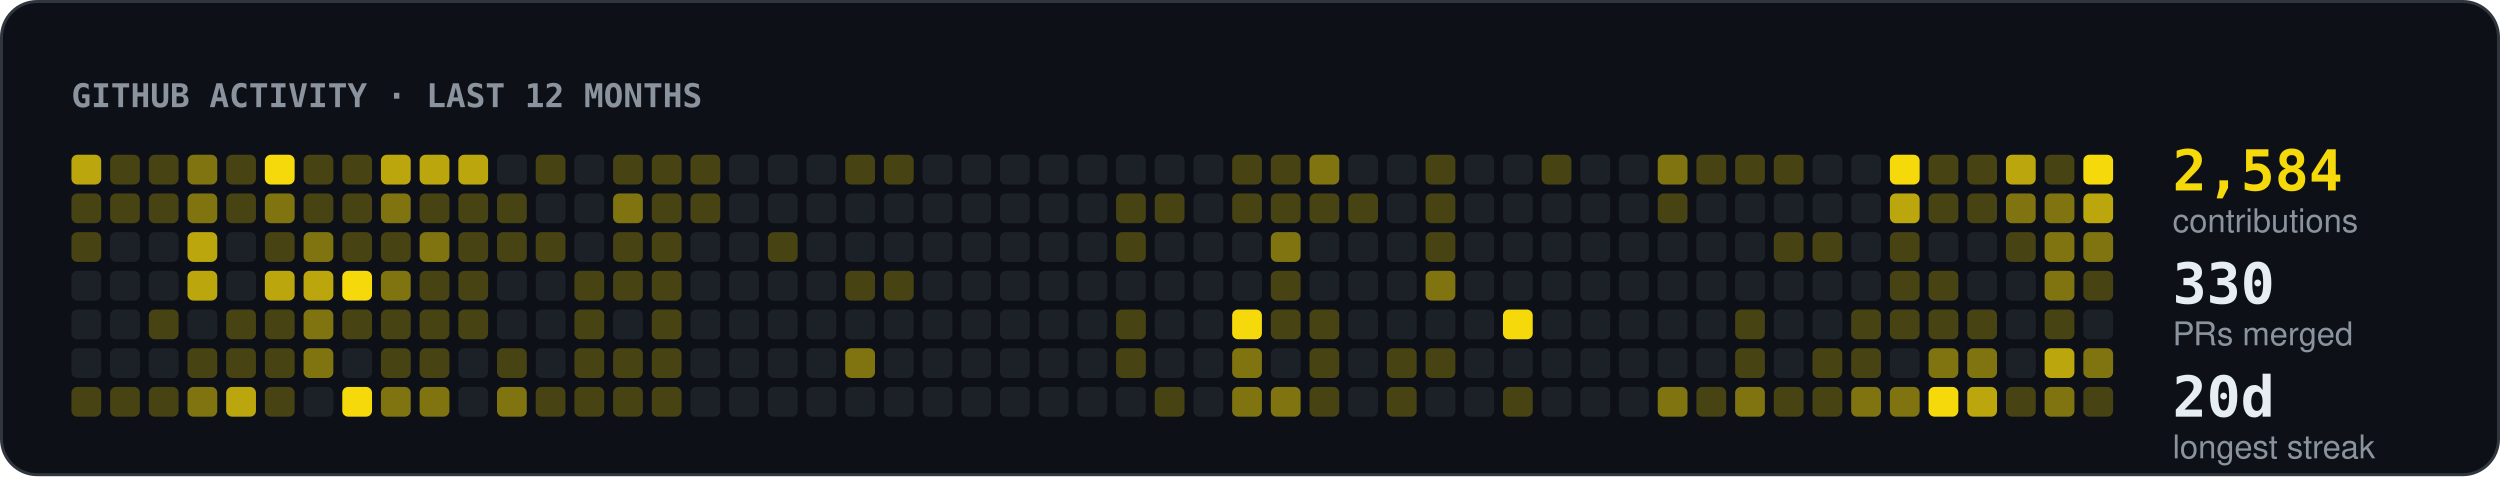
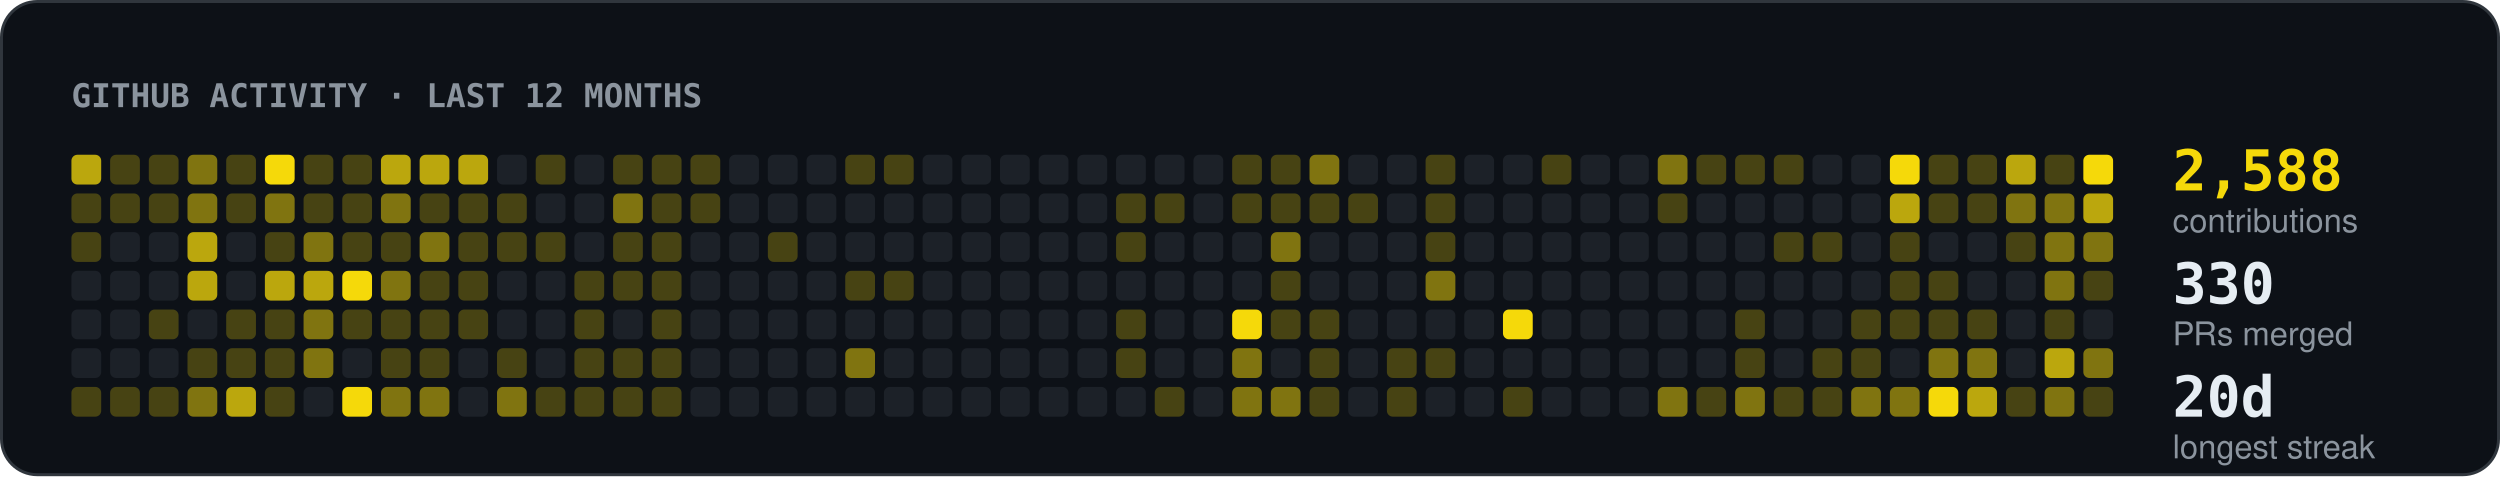
- <svg xmlns="http://www.w3.org/2000/svg" width="840" height="160" viewBox="0 0 840 160" role="img" aria-label="2584 contributions in the last 12 months, 330 pull requests merged">
+ <svg xmlns="http://www.w3.org/2000/svg" width="840" height="160" viewBox="0 0 840 160" role="img" aria-label="2588 contributions in the last 12 months, 330 pull requests merged">
  <rect x="0.5" y="0.5" width="839" height="159" rx="12" fill="#0d1117" stroke="#30363d" />
  <text x="24" y="36" font-family="ui-monospace,SFMono-Regular,Menlo,Consolas,monospace" font-size="11" font-weight="700" fill="#8b949e" text-anchor="start">GITHUB ACTIVITY · LAST 12 MONTHS</text>
  <rect x="24" y="52" width="10" height="10" rx="2" fill="#f5d90a" fill-opacity="0.75" />
  <rect x="24" y="65" width="10" height="10" rx="2" fill="#f5d90a" fill-opacity="0.25" />
  <rect x="24" y="78" width="10" height="10" rx="2" fill="#f5d90a" fill-opacity="0.25" />
  <rect x="24" y="91" width="10" height="10" rx="2" fill="#1c2128" />
  <rect x="24" y="104" width="10" height="10" rx="2" fill="#1c2128" />
  <rect x="24" y="117" width="10" height="10" rx="2" fill="#1c2128" />
  <rect x="24" y="130" width="10" height="10" rx="2" fill="#f5d90a" fill-opacity="0.25" />
  <rect x="37" y="52" width="10" height="10" rx="2" fill="#f5d90a" fill-opacity="0.25" />
  <rect x="37" y="65" width="10" height="10" rx="2" fill="#f5d90a" fill-opacity="0.25" />
  <rect x="37" y="78" width="10" height="10" rx="2" fill="#1c2128" />
  <rect x="37" y="91" width="10" height="10" rx="2" fill="#1c2128" />
  <rect x="37" y="104" width="10" height="10" rx="2" fill="#1c2128" />
  <rect x="37" y="117" width="10" height="10" rx="2" fill="#1c2128" />
  <rect x="37" y="130" width="10" height="10" rx="2" fill="#f5d90a" fill-opacity="0.25" />
  <rect x="50" y="52" width="10" height="10" rx="2" fill="#f5d90a" fill-opacity="0.25" />
  <rect x="50" y="65" width="10" height="10" rx="2" fill="#f5d90a" fill-opacity="0.25" />
  <rect x="50" y="78" width="10" height="10" rx="2" fill="#1c2128" />
  <rect x="50" y="91" width="10" height="10" rx="2" fill="#1c2128" />
  <rect x="50" y="104" width="10" height="10" rx="2" fill="#f5d90a" fill-opacity="0.25" />
  <rect x="50" y="117" width="10" height="10" rx="2" fill="#1c2128" />
  <rect x="50" y="130" width="10" height="10" rx="2" fill="#f5d90a" fill-opacity="0.25" />
  <rect x="63" y="52" width="10" height="10" rx="2" fill="#f5d90a" fill-opacity="0.5" />
  <rect x="63" y="65" width="10" height="10" rx="2" fill="#f5d90a" fill-opacity="0.5" />
  <rect x="63" y="78" width="10" height="10" rx="2" fill="#f5d90a" fill-opacity="0.75" />
  <rect x="63" y="91" width="10" height="10" rx="2" fill="#f5d90a" fill-opacity="0.75" />
  <rect x="63" y="104" width="10" height="10" rx="2" fill="#1c2128" />
  <rect x="63" y="117" width="10" height="10" rx="2" fill="#f5d90a" fill-opacity="0.25" />
  <rect x="63" y="130" width="10" height="10" rx="2" fill="#f5d90a" fill-opacity="0.5" />
  <rect x="76" y="52" width="10" height="10" rx="2" fill="#f5d90a" fill-opacity="0.25" />
  <rect x="76" y="65" width="10" height="10" rx="2" fill="#f5d90a" fill-opacity="0.25" />
  <rect x="76" y="78" width="10" height="10" rx="2" fill="#1c2128" />
  <rect x="76" y="91" width="10" height="10" rx="2" fill="#1c2128" />
  <rect x="76" y="104" width="10" height="10" rx="2" fill="#f5d90a" fill-opacity="0.25" />
  <rect x="76" y="117" width="10" height="10" rx="2" fill="#f5d90a" fill-opacity="0.25" />
  <rect x="76" y="130" width="10" height="10" rx="2" fill="#f5d90a" fill-opacity="0.75" />
  <rect x="89" y="52" width="10" height="10" rx="2" fill="#f5d90a" fill-opacity="1" />
  <rect x="89" y="65" width="10" height="10" rx="2" fill="#f5d90a" fill-opacity="0.5" />
  <rect x="89" y="78" width="10" height="10" rx="2" fill="#f5d90a" fill-opacity="0.25" />
  <rect x="89" y="91" width="10" height="10" rx="2" fill="#f5d90a" fill-opacity="0.75" />
  <rect x="89" y="104" width="10" height="10" rx="2" fill="#f5d90a" fill-opacity="0.25" />
  <rect x="89" y="117" width="10" height="10" rx="2" fill="#f5d90a" fill-opacity="0.25" />
  <rect x="89" y="130" width="10" height="10" rx="2" fill="#f5d90a" fill-opacity="0.25" />
  <rect x="102" y="52" width="10" height="10" rx="2" fill="#f5d90a" fill-opacity="0.25" />
  <rect x="102" y="65" width="10" height="10" rx="2" fill="#f5d90a" fill-opacity="0.25" />
  <rect x="102" y="78" width="10" height="10" rx="2" fill="#f5d90a" fill-opacity="0.5" />
  <rect x="102" y="91" width="10" height="10" rx="2" fill="#f5d90a" fill-opacity="0.75" />
  <rect x="102" y="104" width="10" height="10" rx="2" fill="#f5d90a" fill-opacity="0.5" />
  <rect x="102" y="117" width="10" height="10" rx="2" fill="#f5d90a" fill-opacity="0.5" />
  <rect x="102" y="130" width="10" height="10" rx="2" fill="#1c2128" />
  <rect x="115" y="52" width="10" height="10" rx="2" fill="#f5d90a" fill-opacity="0.25" />
  <rect x="115" y="65" width="10" height="10" rx="2" fill="#f5d90a" fill-opacity="0.25" />
  <rect x="115" y="78" width="10" height="10" rx="2" fill="#f5d90a" fill-opacity="0.25" />
  <rect x="115" y="91" width="10" height="10" rx="2" fill="#f5d90a" fill-opacity="1" />
  <rect x="115" y="104" width="10" height="10" rx="2" fill="#f5d90a" fill-opacity="0.25" />
  <rect x="115" y="117" width="10" height="10" rx="2" fill="#1c2128" />
  <rect x="115" y="130" width="10" height="10" rx="2" fill="#f5d90a" fill-opacity="1" />
  <rect x="128" y="52" width="10" height="10" rx="2" fill="#f5d90a" fill-opacity="0.75" />
  <rect x="128" y="65" width="10" height="10" rx="2" fill="#f5d90a" fill-opacity="0.5" />
  <rect x="128" y="78" width="10" height="10" rx="2" fill="#f5d90a" fill-opacity="0.25" />
  <rect x="128" y="91" width="10" height="10" rx="2" fill="#f5d90a" fill-opacity="0.5" />
  <rect x="128" y="104" width="10" height="10" rx="2" fill="#f5d90a" fill-opacity="0.25" />
  <rect x="128" y="117" width="10" height="10" rx="2" fill="#f5d90a" fill-opacity="0.25" />
  <rect x="128" y="130" width="10" height="10" rx="2" fill="#f5d90a" fill-opacity="0.5" />
  <rect x="141" y="52" width="10" height="10" rx="2" fill="#f5d90a" fill-opacity="0.75" />
  <rect x="141" y="65" width="10" height="10" rx="2" fill="#f5d90a" fill-opacity="0.25" />
  <rect x="141" y="78" width="10" height="10" rx="2" fill="#f5d90a" fill-opacity="0.5" />
  <rect x="141" y="91" width="10" height="10" rx="2" fill="#f5d90a" fill-opacity="0.25" />
  <rect x="141" y="104" width="10" height="10" rx="2" fill="#f5d90a" fill-opacity="0.25" />
  <rect x="141" y="117" width="10" height="10" rx="2" fill="#f5d90a" fill-opacity="0.25" />
  <rect x="141" y="130" width="10" height="10" rx="2" fill="#f5d90a" fill-opacity="0.5" />
  <rect x="154" y="52" width="10" height="10" rx="2" fill="#f5d90a" fill-opacity="0.75" />
  <rect x="154" y="65" width="10" height="10" rx="2" fill="#f5d90a" fill-opacity="0.25" />
  <rect x="154" y="78" width="10" height="10" rx="2" fill="#f5d90a" fill-opacity="0.25" />
  <rect x="154" y="91" width="10" height="10" rx="2" fill="#f5d90a" fill-opacity="0.25" />
  <rect x="154" y="104" width="10" height="10" rx="2" fill="#f5d90a" fill-opacity="0.25" />
  <rect x="154" y="117" width="10" height="10" rx="2" fill="#1c2128" />
  <rect x="154" y="130" width="10" height="10" rx="2" fill="#1c2128" />
  <rect x="167" y="52" width="10" height="10" rx="2" fill="#1c2128" />
  <rect x="167" y="65" width="10" height="10" rx="2" fill="#f5d90a" fill-opacity="0.25" />
  <rect x="167" y="78" width="10" height="10" rx="2" fill="#f5d90a" fill-opacity="0.25" />
  <rect x="167" y="91" width="10" height="10" rx="2" fill="#1c2128" />
  <rect x="167" y="104" width="10" height="10" rx="2" fill="#1c2128" />
  <rect x="167" y="117" width="10" height="10" rx="2" fill="#f5d90a" fill-opacity="0.25" />
  <rect x="167" y="130" width="10" height="10" rx="2" fill="#f5d90a" fill-opacity="0.5" />
  <rect x="180" y="52" width="10" height="10" rx="2" fill="#f5d90a" fill-opacity="0.25" />
  <rect x="180" y="65" width="10" height="10" rx="2" fill="#1c2128" />
  <rect x="180" y="78" width="10" height="10" rx="2" fill="#f5d90a" fill-opacity="0.25" />
  <rect x="180" y="91" width="10" height="10" rx="2" fill="#1c2128" />
  <rect x="180" y="104" width="10" height="10" rx="2" fill="#1c2128" />
  <rect x="180" y="117" width="10" height="10" rx="2" fill="#1c2128" />
  <rect x="180" y="130" width="10" height="10" rx="2" fill="#f5d90a" fill-opacity="0.25" />
  <rect x="193" y="52" width="10" height="10" rx="2" fill="#1c2128" />
  <rect x="193" y="65" width="10" height="10" rx="2" fill="#1c2128" />
  <rect x="193" y="78" width="10" height="10" rx="2" fill="#1c2128" />
  <rect x="193" y="91" width="10" height="10" rx="2" fill="#f5d90a" fill-opacity="0.25" />
  <rect x="193" y="104" width="10" height="10" rx="2" fill="#f5d90a" fill-opacity="0.25" />
  <rect x="193" y="117" width="10" height="10" rx="2" fill="#f5d90a" fill-opacity="0.25" />
  <rect x="193" y="130" width="10" height="10" rx="2" fill="#f5d90a" fill-opacity="0.25" />
  <rect x="206" y="52" width="10" height="10" rx="2" fill="#f5d90a" fill-opacity="0.25" />
  <rect x="206" y="65" width="10" height="10" rx="2" fill="#f5d90a" fill-opacity="0.5" />
  <rect x="206" y="78" width="10" height="10" rx="2" fill="#f5d90a" fill-opacity="0.25" />
  <rect x="206" y="91" width="10" height="10" rx="2" fill="#f5d90a" fill-opacity="0.25" />
  <rect x="206" y="104" width="10" height="10" rx="2" fill="#1c2128" />
  <rect x="206" y="117" width="10" height="10" rx="2" fill="#f5d90a" fill-opacity="0.25" />
  <rect x="206" y="130" width="10" height="10" rx="2" fill="#f5d90a" fill-opacity="0.25" />
  <rect x="219" y="52" width="10" height="10" rx="2" fill="#f5d90a" fill-opacity="0.25" />
  <rect x="219" y="65" width="10" height="10" rx="2" fill="#f5d90a" fill-opacity="0.25" />
  <rect x="219" y="78" width="10" height="10" rx="2" fill="#f5d90a" fill-opacity="0.25" />
  <rect x="219" y="91" width="10" height="10" rx="2" fill="#f5d90a" fill-opacity="0.25" />
  <rect x="219" y="104" width="10" height="10" rx="2" fill="#f5d90a" fill-opacity="0.25" />
  <rect x="219" y="117" width="10" height="10" rx="2" fill="#f5d90a" fill-opacity="0.25" />
  <rect x="219" y="130" width="10" height="10" rx="2" fill="#f5d90a" fill-opacity="0.25" />
  <rect x="232" y="52" width="10" height="10" rx="2" fill="#f5d90a" fill-opacity="0.25" />
  <rect x="232" y="65" width="10" height="10" rx="2" fill="#f5d90a" fill-opacity="0.25" />
  <rect x="232" y="78" width="10" height="10" rx="2" fill="#1c2128" />
  <rect x="232" y="91" width="10" height="10" rx="2" fill="#1c2128" />
  <rect x="232" y="104" width="10" height="10" rx="2" fill="#1c2128" />
  <rect x="232" y="117" width="10" height="10" rx="2" fill="#1c2128" />
  <rect x="232" y="130" width="10" height="10" rx="2" fill="#1c2128" />
  <rect x="245" y="52" width="10" height="10" rx="2" fill="#1c2128" />
  <rect x="245" y="65" width="10" height="10" rx="2" fill="#1c2128" />
  <rect x="245" y="78" width="10" height="10" rx="2" fill="#1c2128" />
  <rect x="245" y="91" width="10" height="10" rx="2" fill="#1c2128" />
  <rect x="245" y="104" width="10" height="10" rx="2" fill="#1c2128" />
  <rect x="245" y="117" width="10" height="10" rx="2" fill="#1c2128" />
  <rect x="245" y="130" width="10" height="10" rx="2" fill="#1c2128" />
  <rect x="258" y="52" width="10" height="10" rx="2" fill="#1c2128" />
  <rect x="258" y="65" width="10" height="10" rx="2" fill="#1c2128" />
  <rect x="258" y="78" width="10" height="10" rx="2" fill="#f5d90a" fill-opacity="0.25" />
  <rect x="258" y="91" width="10" height="10" rx="2" fill="#1c2128" />
  <rect x="258" y="104" width="10" height="10" rx="2" fill="#1c2128" />
  <rect x="258" y="117" width="10" height="10" rx="2" fill="#1c2128" />
  <rect x="258" y="130" width="10" height="10" rx="2" fill="#1c2128" />
  <rect x="271" y="52" width="10" height="10" rx="2" fill="#1c2128" />
  <rect x="271" y="65" width="10" height="10" rx="2" fill="#1c2128" />
  <rect x="271" y="78" width="10" height="10" rx="2" fill="#1c2128" />
  <rect x="271" y="91" width="10" height="10" rx="2" fill="#1c2128" />
  <rect x="271" y="104" width="10" height="10" rx="2" fill="#1c2128" />
  <rect x="271" y="117" width="10" height="10" rx="2" fill="#1c2128" />
  <rect x="271" y="130" width="10" height="10" rx="2" fill="#1c2128" />
  <rect x="284" y="52" width="10" height="10" rx="2" fill="#f5d90a" fill-opacity="0.25" />
  <rect x="284" y="65" width="10" height="10" rx="2" fill="#1c2128" />
  <rect x="284" y="78" width="10" height="10" rx="2" fill="#1c2128" />
  <rect x="284" y="91" width="10" height="10" rx="2" fill="#f5d90a" fill-opacity="0.25" />
  <rect x="284" y="104" width="10" height="10" rx="2" fill="#1c2128" />
  <rect x="284" y="117" width="10" height="10" rx="2" fill="#f5d90a" fill-opacity="0.5" />
  <rect x="284" y="130" width="10" height="10" rx="2" fill="#1c2128" />
  <rect x="297" y="52" width="10" height="10" rx="2" fill="#f5d90a" fill-opacity="0.25" />
  <rect x="297" y="65" width="10" height="10" rx="2" fill="#1c2128" />
  <rect x="297" y="78" width="10" height="10" rx="2" fill="#1c2128" />
  <rect x="297" y="91" width="10" height="10" rx="2" fill="#f5d90a" fill-opacity="0.25" />
  <rect x="297" y="104" width="10" height="10" rx="2" fill="#1c2128" />
  <rect x="297" y="117" width="10" height="10" rx="2" fill="#1c2128" />
  <rect x="297" y="130" width="10" height="10" rx="2" fill="#1c2128" />
  <rect x="310" y="52" width="10" height="10" rx="2" fill="#1c2128" />
  <rect x="310" y="65" width="10" height="10" rx="2" fill="#1c2128" />
  <rect x="310" y="78" width="10" height="10" rx="2" fill="#1c2128" />
  <rect x="310" y="91" width="10" height="10" rx="2" fill="#1c2128" />
  <rect x="310" y="104" width="10" height="10" rx="2" fill="#1c2128" />
  <rect x="310" y="117" width="10" height="10" rx="2" fill="#1c2128" />
  <rect x="310" y="130" width="10" height="10" rx="2" fill="#1c2128" />
  <rect x="323" y="52" width="10" height="10" rx="2" fill="#1c2128" />
  <rect x="323" y="65" width="10" height="10" rx="2" fill="#1c2128" />
  <rect x="323" y="78" width="10" height="10" rx="2" fill="#1c2128" />
  <rect x="323" y="91" width="10" height="10" rx="2" fill="#1c2128" />
  <rect x="323" y="104" width="10" height="10" rx="2" fill="#1c2128" />
  <rect x="323" y="117" width="10" height="10" rx="2" fill="#1c2128" />
  <rect x="323" y="130" width="10" height="10" rx="2" fill="#1c2128" />
  <rect x="336" y="52" width="10" height="10" rx="2" fill="#1c2128" />
  <rect x="336" y="65" width="10" height="10" rx="2" fill="#1c2128" />
  <rect x="336" y="78" width="10" height="10" rx="2" fill="#1c2128" />
  <rect x="336" y="91" width="10" height="10" rx="2" fill="#1c2128" />
  <rect x="336" y="104" width="10" height="10" rx="2" fill="#1c2128" />
  <rect x="336" y="117" width="10" height="10" rx="2" fill="#1c2128" />
  <rect x="336" y="130" width="10" height="10" rx="2" fill="#1c2128" />
  <rect x="349" y="52" width="10" height="10" rx="2" fill="#1c2128" />
  <rect x="349" y="65" width="10" height="10" rx="2" fill="#1c2128" />
  <rect x="349" y="78" width="10" height="10" rx="2" fill="#1c2128" />
  <rect x="349" y="91" width="10" height="10" rx="2" fill="#1c2128" />
  <rect x="349" y="104" width="10" height="10" rx="2" fill="#1c2128" />
  <rect x="349" y="117" width="10" height="10" rx="2" fill="#1c2128" />
  <rect x="349" y="130" width="10" height="10" rx="2" fill="#1c2128" />
  <rect x="362" y="52" width="10" height="10" rx="2" fill="#1c2128" />
  <rect x="362" y="65" width="10" height="10" rx="2" fill="#1c2128" />
  <rect x="362" y="78" width="10" height="10" rx="2" fill="#1c2128" />
  <rect x="362" y="91" width="10" height="10" rx="2" fill="#1c2128" />
  <rect x="362" y="104" width="10" height="10" rx="2" fill="#1c2128" />
  <rect x="362" y="117" width="10" height="10" rx="2" fill="#1c2128" />
  <rect x="362" y="130" width="10" height="10" rx="2" fill="#1c2128" />
  <rect x="375" y="52" width="10" height="10" rx="2" fill="#1c2128" />
  <rect x="375" y="65" width="10" height="10" rx="2" fill="#f5d90a" fill-opacity="0.25" />
  <rect x="375" y="78" width="10" height="10" rx="2" fill="#f5d90a" fill-opacity="0.25" />
  <rect x="375" y="91" width="10" height="10" rx="2" fill="#1c2128" />
  <rect x="375" y="104" width="10" height="10" rx="2" fill="#f5d90a" fill-opacity="0.25" />
  <rect x="375" y="117" width="10" height="10" rx="2" fill="#f5d90a" fill-opacity="0.25" />
  <rect x="375" y="130" width="10" height="10" rx="2" fill="#1c2128" />
  <rect x="388" y="52" width="10" height="10" rx="2" fill="#1c2128" />
  <rect x="388" y="65" width="10" height="10" rx="2" fill="#f5d90a" fill-opacity="0.25" />
  <rect x="388" y="78" width="10" height="10" rx="2" fill="#1c2128" />
  <rect x="388" y="91" width="10" height="10" rx="2" fill="#1c2128" />
  <rect x="388" y="104" width="10" height="10" rx="2" fill="#1c2128" />
  <rect x="388" y="117" width="10" height="10" rx="2" fill="#1c2128" />
  <rect x="388" y="130" width="10" height="10" rx="2" fill="#f5d90a" fill-opacity="0.25" />
  <rect x="401" y="52" width="10" height="10" rx="2" fill="#1c2128" />
  <rect x="401" y="65" width="10" height="10" rx="2" fill="#1c2128" />
  <rect x="401" y="78" width="10" height="10" rx="2" fill="#1c2128" />
  <rect x="401" y="91" width="10" height="10" rx="2" fill="#1c2128" />
  <rect x="401" y="104" width="10" height="10" rx="2" fill="#1c2128" />
  <rect x="401" y="117" width="10" height="10" rx="2" fill="#1c2128" />
  <rect x="401" y="130" width="10" height="10" rx="2" fill="#1c2128" />
  <rect x="414" y="52" width="10" height="10" rx="2" fill="#f5d90a" fill-opacity="0.25" />
  <rect x="414" y="65" width="10" height="10" rx="2" fill="#f5d90a" fill-opacity="0.25" />
  <rect x="414" y="78" width="10" height="10" rx="2" fill="#1c2128" />
  <rect x="414" y="91" width="10" height="10" rx="2" fill="#1c2128" />
  <rect x="414" y="104" width="10" height="10" rx="2" fill="#f5d90a" fill-opacity="1" />
  <rect x="414" y="117" width="10" height="10" rx="2" fill="#f5d90a" fill-opacity="0.5" />
  <rect x="414" y="130" width="10" height="10" rx="2" fill="#f5d90a" fill-opacity="0.5" />
  <rect x="427" y="52" width="10" height="10" rx="2" fill="#f5d90a" fill-opacity="0.25" />
  <rect x="427" y="65" width="10" height="10" rx="2" fill="#f5d90a" fill-opacity="0.25" />
  <rect x="427" y="78" width="10" height="10" rx="2" fill="#f5d90a" fill-opacity="0.5" />
  <rect x="427" y="91" width="10" height="10" rx="2" fill="#f5d90a" fill-opacity="0.25" />
  <rect x="427" y="104" width="10" height="10" rx="2" fill="#f5d90a" fill-opacity="0.25" />
  <rect x="427" y="117" width="10" height="10" rx="2" fill="#1c2128" />
  <rect x="427" y="130" width="10" height="10" rx="2" fill="#f5d90a" fill-opacity="0.5" />
  <rect x="440" y="52" width="10" height="10" rx="2" fill="#f5d90a" fill-opacity="0.5" />
  <rect x="440" y="65" width="10" height="10" rx="2" fill="#f5d90a" fill-opacity="0.25" />
  <rect x="440" y="78" width="10" height="10" rx="2" fill="#1c2128" />
  <rect x="440" y="91" width="10" height="10" rx="2" fill="#1c2128" />
  <rect x="440" y="104" width="10" height="10" rx="2" fill="#f5d90a" fill-opacity="0.25" />
  <rect x="440" y="117" width="10" height="10" rx="2" fill="#f5d90a" fill-opacity="0.25" />
  <rect x="440" y="130" width="10" height="10" rx="2" fill="#f5d90a" fill-opacity="0.25" />
  <rect x="453" y="52" width="10" height="10" rx="2" fill="#1c2128" />
  <rect x="453" y="65" width="10" height="10" rx="2" fill="#f5d90a" fill-opacity="0.25" />
  <rect x="453" y="78" width="10" height="10" rx="2" fill="#1c2128" />
  <rect x="453" y="91" width="10" height="10" rx="2" fill="#1c2128" />
  <rect x="453" y="104" width="10" height="10" rx="2" fill="#1c2128" />
  <rect x="453" y="117" width="10" height="10" rx="2" fill="#1c2128" />
  <rect x="453" y="130" width="10" height="10" rx="2" fill="#1c2128" />
  <rect x="466" y="52" width="10" height="10" rx="2" fill="#1c2128" />
  <rect x="466" y="65" width="10" height="10" rx="2" fill="#1c2128" />
  <rect x="466" y="78" width="10" height="10" rx="2" fill="#1c2128" />
  <rect x="466" y="91" width="10" height="10" rx="2" fill="#1c2128" />
  <rect x="466" y="104" width="10" height="10" rx="2" fill="#1c2128" />
  <rect x="466" y="117" width="10" height="10" rx="2" fill="#f5d90a" fill-opacity="0.25" />
  <rect x="466" y="130" width="10" height="10" rx="2" fill="#f5d90a" fill-opacity="0.25" />
  <rect x="479" y="52" width="10" height="10" rx="2" fill="#f5d90a" fill-opacity="0.25" />
  <rect x="479" y="65" width="10" height="10" rx="2" fill="#f5d90a" fill-opacity="0.25" />
  <rect x="479" y="78" width="10" height="10" rx="2" fill="#f5d90a" fill-opacity="0.25" />
  <rect x="479" y="91" width="10" height="10" rx="2" fill="#f5d90a" fill-opacity="0.5" />
  <rect x="479" y="104" width="10" height="10" rx="2" fill="#1c2128" />
  <rect x="479" y="117" width="10" height="10" rx="2" fill="#f5d90a" fill-opacity="0.25" />
  <rect x="479" y="130" width="10" height="10" rx="2" fill="#1c2128" />
  <rect x="492" y="52" width="10" height="10" rx="2" fill="#1c2128" />
  <rect x="492" y="65" width="10" height="10" rx="2" fill="#1c2128" />
  <rect x="492" y="78" width="10" height="10" rx="2" fill="#1c2128" />
  <rect x="492" y="91" width="10" height="10" rx="2" fill="#1c2128" />
  <rect x="492" y="104" width="10" height="10" rx="2" fill="#1c2128" />
  <rect x="492" y="117" width="10" height="10" rx="2" fill="#1c2128" />
  <rect x="492" y="130" width="10" height="10" rx="2" fill="#1c2128" />
  <rect x="505" y="52" width="10" height="10" rx="2" fill="#1c2128" />
  <rect x="505" y="65" width="10" height="10" rx="2" fill="#1c2128" />
  <rect x="505" y="78" width="10" height="10" rx="2" fill="#1c2128" />
  <rect x="505" y="91" width="10" height="10" rx="2" fill="#1c2128" />
  <rect x="505" y="104" width="10" height="10" rx="2" fill="#f5d90a" fill-opacity="1" />
  <rect x="505" y="117" width="10" height="10" rx="2" fill="#1c2128" />
  <rect x="505" y="130" width="10" height="10" rx="2" fill="#f5d90a" fill-opacity="0.25" />
  <rect x="518" y="52" width="10" height="10" rx="2" fill="#f5d90a" fill-opacity="0.25" />
  <rect x="518" y="65" width="10" height="10" rx="2" fill="#1c2128" />
  <rect x="518" y="78" width="10" height="10" rx="2" fill="#1c2128" />
  <rect x="518" y="91" width="10" height="10" rx="2" fill="#1c2128" />
  <rect x="518" y="104" width="10" height="10" rx="2" fill="#1c2128" />
  <rect x="518" y="117" width="10" height="10" rx="2" fill="#1c2128" />
  <rect x="518" y="130" width="10" height="10" rx="2" fill="#1c2128" />
  <rect x="531" y="52" width="10" height="10" rx="2" fill="#1c2128" />
  <rect x="531" y="65" width="10" height="10" rx="2" fill="#1c2128" />
  <rect x="531" y="78" width="10" height="10" rx="2" fill="#1c2128" />
  <rect x="531" y="91" width="10" height="10" rx="2" fill="#1c2128" />
  <rect x="531" y="104" width="10" height="10" rx="2" fill="#1c2128" />
  <rect x="531" y="117" width="10" height="10" rx="2" fill="#1c2128" />
  <rect x="531" y="130" width="10" height="10" rx="2" fill="#1c2128" />
  <rect x="544" y="52" width="10" height="10" rx="2" fill="#1c2128" />
  <rect x="544" y="65" width="10" height="10" rx="2" fill="#1c2128" />
  <rect x="544" y="78" width="10" height="10" rx="2" fill="#1c2128" />
  <rect x="544" y="91" width="10" height="10" rx="2" fill="#1c2128" />
  <rect x="544" y="104" width="10" height="10" rx="2" fill="#1c2128" />
  <rect x="544" y="117" width="10" height="10" rx="2" fill="#1c2128" />
  <rect x="544" y="130" width="10" height="10" rx="2" fill="#1c2128" />
  <rect x="557" y="52" width="10" height="10" rx="2" fill="#f5d90a" fill-opacity="0.5" />
  <rect x="557" y="65" width="10" height="10" rx="2" fill="#f5d90a" fill-opacity="0.25" />
  <rect x="557" y="78" width="10" height="10" rx="2" fill="#1c2128" />
  <rect x="557" y="91" width="10" height="10" rx="2" fill="#1c2128" />
  <rect x="557" y="104" width="10" height="10" rx="2" fill="#1c2128" />
  <rect x="557" y="117" width="10" height="10" rx="2" fill="#1c2128" />
  <rect x="557" y="130" width="10" height="10" rx="2" fill="#f5d90a" fill-opacity="0.5" />
  <rect x="570" y="52" width="10" height="10" rx="2" fill="#f5d90a" fill-opacity="0.25" />
  <rect x="570" y="65" width="10" height="10" rx="2" fill="#1c2128" />
  <rect x="570" y="78" width="10" height="10" rx="2" fill="#1c2128" />
  <rect x="570" y="91" width="10" height="10" rx="2" fill="#1c2128" />
  <rect x="570" y="104" width="10" height="10" rx="2" fill="#1c2128" />
  <rect x="570" y="117" width="10" height="10" rx="2" fill="#1c2128" />
  <rect x="570" y="130" width="10" height="10" rx="2" fill="#f5d90a" fill-opacity="0.25" />
  <rect x="583" y="52" width="10" height="10" rx="2" fill="#f5d90a" fill-opacity="0.25" />
  <rect x="583" y="65" width="10" height="10" rx="2" fill="#1c2128" />
  <rect x="583" y="78" width="10" height="10" rx="2" fill="#1c2128" />
  <rect x="583" y="91" width="10" height="10" rx="2" fill="#1c2128" />
  <rect x="583" y="104" width="10" height="10" rx="2" fill="#f5d90a" fill-opacity="0.25" />
  <rect x="583" y="117" width="10" height="10" rx="2" fill="#f5d90a" fill-opacity="0.25" />
  <rect x="583" y="130" width="10" height="10" rx="2" fill="#f5d90a" fill-opacity="0.5" />
  <rect x="596" y="52" width="10" height="10" rx="2" fill="#f5d90a" fill-opacity="0.25" />
  <rect x="596" y="65" width="10" height="10" rx="2" fill="#1c2128" />
  <rect x="596" y="78" width="10" height="10" rx="2" fill="#f5d90a" fill-opacity="0.25" />
  <rect x="596" y="91" width="10" height="10" rx="2" fill="#1c2128" />
  <rect x="596" y="104" width="10" height="10" rx="2" fill="#1c2128" />
  <rect x="596" y="117" width="10" height="10" rx="2" fill="#1c2128" />
  <rect x="596" y="130" width="10" height="10" rx="2" fill="#f5d90a" fill-opacity="0.25" />
  <rect x="609" y="52" width="10" height="10" rx="2" fill="#1c2128" />
  <rect x="609" y="65" width="10" height="10" rx="2" fill="#1c2128" />
  <rect x="609" y="78" width="10" height="10" rx="2" fill="#f5d90a" fill-opacity="0.25" />
  <rect x="609" y="91" width="10" height="10" rx="2" fill="#1c2128" />
  <rect x="609" y="104" width="10" height="10" rx="2" fill="#1c2128" />
  <rect x="609" y="117" width="10" height="10" rx="2" fill="#f5d90a" fill-opacity="0.25" />
  <rect x="609" y="130" width="10" height="10" rx="2" fill="#f5d90a" fill-opacity="0.25" />
  <rect x="622" y="52" width="10" height="10" rx="2" fill="#1c2128" />
  <rect x="622" y="65" width="10" height="10" rx="2" fill="#1c2128" />
  <rect x="622" y="78" width="10" height="10" rx="2" fill="#1c2128" />
  <rect x="622" y="91" width="10" height="10" rx="2" fill="#1c2128" />
  <rect x="622" y="104" width="10" height="10" rx="2" fill="#f5d90a" fill-opacity="0.25" />
  <rect x="622" y="117" width="10" height="10" rx="2" fill="#f5d90a" fill-opacity="0.25" />
  <rect x="622" y="130" width="10" height="10" rx="2" fill="#f5d90a" fill-opacity="0.5" />
  <rect x="635" y="52" width="10" height="10" rx="2" fill="#f5d90a" fill-opacity="1" />
  <rect x="635" y="65" width="10" height="10" rx="2" fill="#f5d90a" fill-opacity="0.75" />
  <rect x="635" y="78" width="10" height="10" rx="2" fill="#f5d90a" fill-opacity="0.25" />
  <rect x="635" y="91" width="10" height="10" rx="2" fill="#f5d90a" fill-opacity="0.25" />
  <rect x="635" y="104" width="10" height="10" rx="2" fill="#f5d90a" fill-opacity="0.25" />
  <rect x="635" y="117" width="10" height="10" rx="2" fill="#1c2128" />
  <rect x="635" y="130" width="10" height="10" rx="2" fill="#f5d90a" fill-opacity="0.5" />
  <rect x="648" y="52" width="10" height="10" rx="2" fill="#f5d90a" fill-opacity="0.25" />
  <rect x="648" y="65" width="10" height="10" rx="2" fill="#f5d90a" fill-opacity="0.25" />
  <rect x="648" y="78" width="10" height="10" rx="2" fill="#1c2128" />
  <rect x="648" y="91" width="10" height="10" rx="2" fill="#f5d90a" fill-opacity="0.25" />
  <rect x="648" y="104" width="10" height="10" rx="2" fill="#f5d90a" fill-opacity="0.25" />
  <rect x="648" y="117" width="10" height="10" rx="2" fill="#f5d90a" fill-opacity="0.5" />
  <rect x="648" y="130" width="10" height="10" rx="2" fill="#f5d90a" fill-opacity="1" />
  <rect x="661" y="52" width="10" height="10" rx="2" fill="#f5d90a" fill-opacity="0.25" />
  <rect x="661" y="65" width="10" height="10" rx="2" fill="#f5d90a" fill-opacity="0.25" />
  <rect x="661" y="78" width="10" height="10" rx="2" fill="#1c2128" />
  <rect x="661" y="91" width="10" height="10" rx="2" fill="#1c2128" />
  <rect x="661" y="104" width="10" height="10" rx="2" fill="#f5d90a" fill-opacity="0.25" />
  <rect x="661" y="117" width="10" height="10" rx="2" fill="#f5d90a" fill-opacity="0.5" />
  <rect x="661" y="130" width="10" height="10" rx="2" fill="#f5d90a" fill-opacity="0.75" />
  <rect x="674" y="52" width="10" height="10" rx="2" fill="#f5d90a" fill-opacity="0.75" />
  <rect x="674" y="65" width="10" height="10" rx="2" fill="#f5d90a" fill-opacity="0.5" />
  <rect x="674" y="78" width="10" height="10" rx="2" fill="#f5d90a" fill-opacity="0.25" />
  <rect x="674" y="91" width="10" height="10" rx="2" fill="#1c2128" />
  <rect x="674" y="104" width="10" height="10" rx="2" fill="#1c2128" />
  <rect x="674" y="117" width="10" height="10" rx="2" fill="#1c2128" />
  <rect x="674" y="130" width="10" height="10" rx="2" fill="#f5d90a" fill-opacity="0.25" />
  <rect x="687" y="52" width="10" height="10" rx="2" fill="#f5d90a" fill-opacity="0.25" />
  <rect x="687" y="65" width="10" height="10" rx="2" fill="#f5d90a" fill-opacity="0.5" />
  <rect x="687" y="78" width="10" height="10" rx="2" fill="#f5d90a" fill-opacity="0.5" />
  <rect x="687" y="91" width="10" height="10" rx="2" fill="#f5d90a" fill-opacity="0.5" />
  <rect x="687" y="104" width="10" height="10" rx="2" fill="#f5d90a" fill-opacity="0.25" />
  <rect x="687" y="117" width="10" height="10" rx="2" fill="#f5d90a" fill-opacity="0.75" />
  <rect x="687" y="130" width="10" height="10" rx="2" fill="#f5d90a" fill-opacity="0.5" />
  <rect x="700" y="52" width="10" height="10" rx="2" fill="#f5d90a" fill-opacity="1" />
  <rect x="700" y="65" width="10" height="10" rx="2" fill="#f5d90a" fill-opacity="0.75" />
  <rect x="700" y="78" width="10" height="10" rx="2" fill="#f5d90a" fill-opacity="0.5" />
  <rect x="700" y="91" width="10" height="10" rx="2" fill="#f5d90a" fill-opacity="0.25" />
  <rect x="700" y="104" width="10" height="10" rx="2" fill="#1c2128" />
  <rect x="700" y="117" width="10" height="10" rx="2" fill="#f5d90a" fill-opacity="0.5" />
  <rect x="700" y="130" width="10" height="10" rx="2" fill="#f5d90a" fill-opacity="0.25" />
-   <text x="730" y="64" font-family="ui-monospace,SFMono-Regular,Menlo,Consolas,monospace" font-size="19" font-weight="700" fill="#f5d90a" text-anchor="start">2,584</text>
+   <text x="730" y="64" font-family="ui-monospace,SFMono-Regular,Menlo,Consolas,monospace" font-size="19" font-weight="700" fill="#f5d90a" text-anchor="start">2,588</text>
  <text x="730" y="78" font-family="-apple-system,BlinkMacSystemFont,'Segoe UI',Helvetica,Arial,sans-serif" font-size="11" font-weight="400" fill="#8b949e" text-anchor="start">contributions</text>
  <text x="730" y="102" font-family="ui-monospace,SFMono-Regular,Menlo,Consolas,monospace" font-size="19" font-weight="700" fill="#e6edf3" text-anchor="start">330</text>
  <text x="730" y="116" font-family="-apple-system,BlinkMacSystemFont,'Segoe UI',Helvetica,Arial,sans-serif" font-size="11" font-weight="400" fill="#8b949e" text-anchor="start">PRs merged</text>
  <text x="730" y="140" font-family="ui-monospace,SFMono-Regular,Menlo,Consolas,monospace" font-size="19" font-weight="700" fill="#e6edf3" text-anchor="start">20d</text>
  <text x="730" y="154" font-family="-apple-system,BlinkMacSystemFont,'Segoe UI',Helvetica,Arial,sans-serif" font-size="11" font-weight="400" fill="#8b949e" text-anchor="start">longest streak</text>
</svg>
